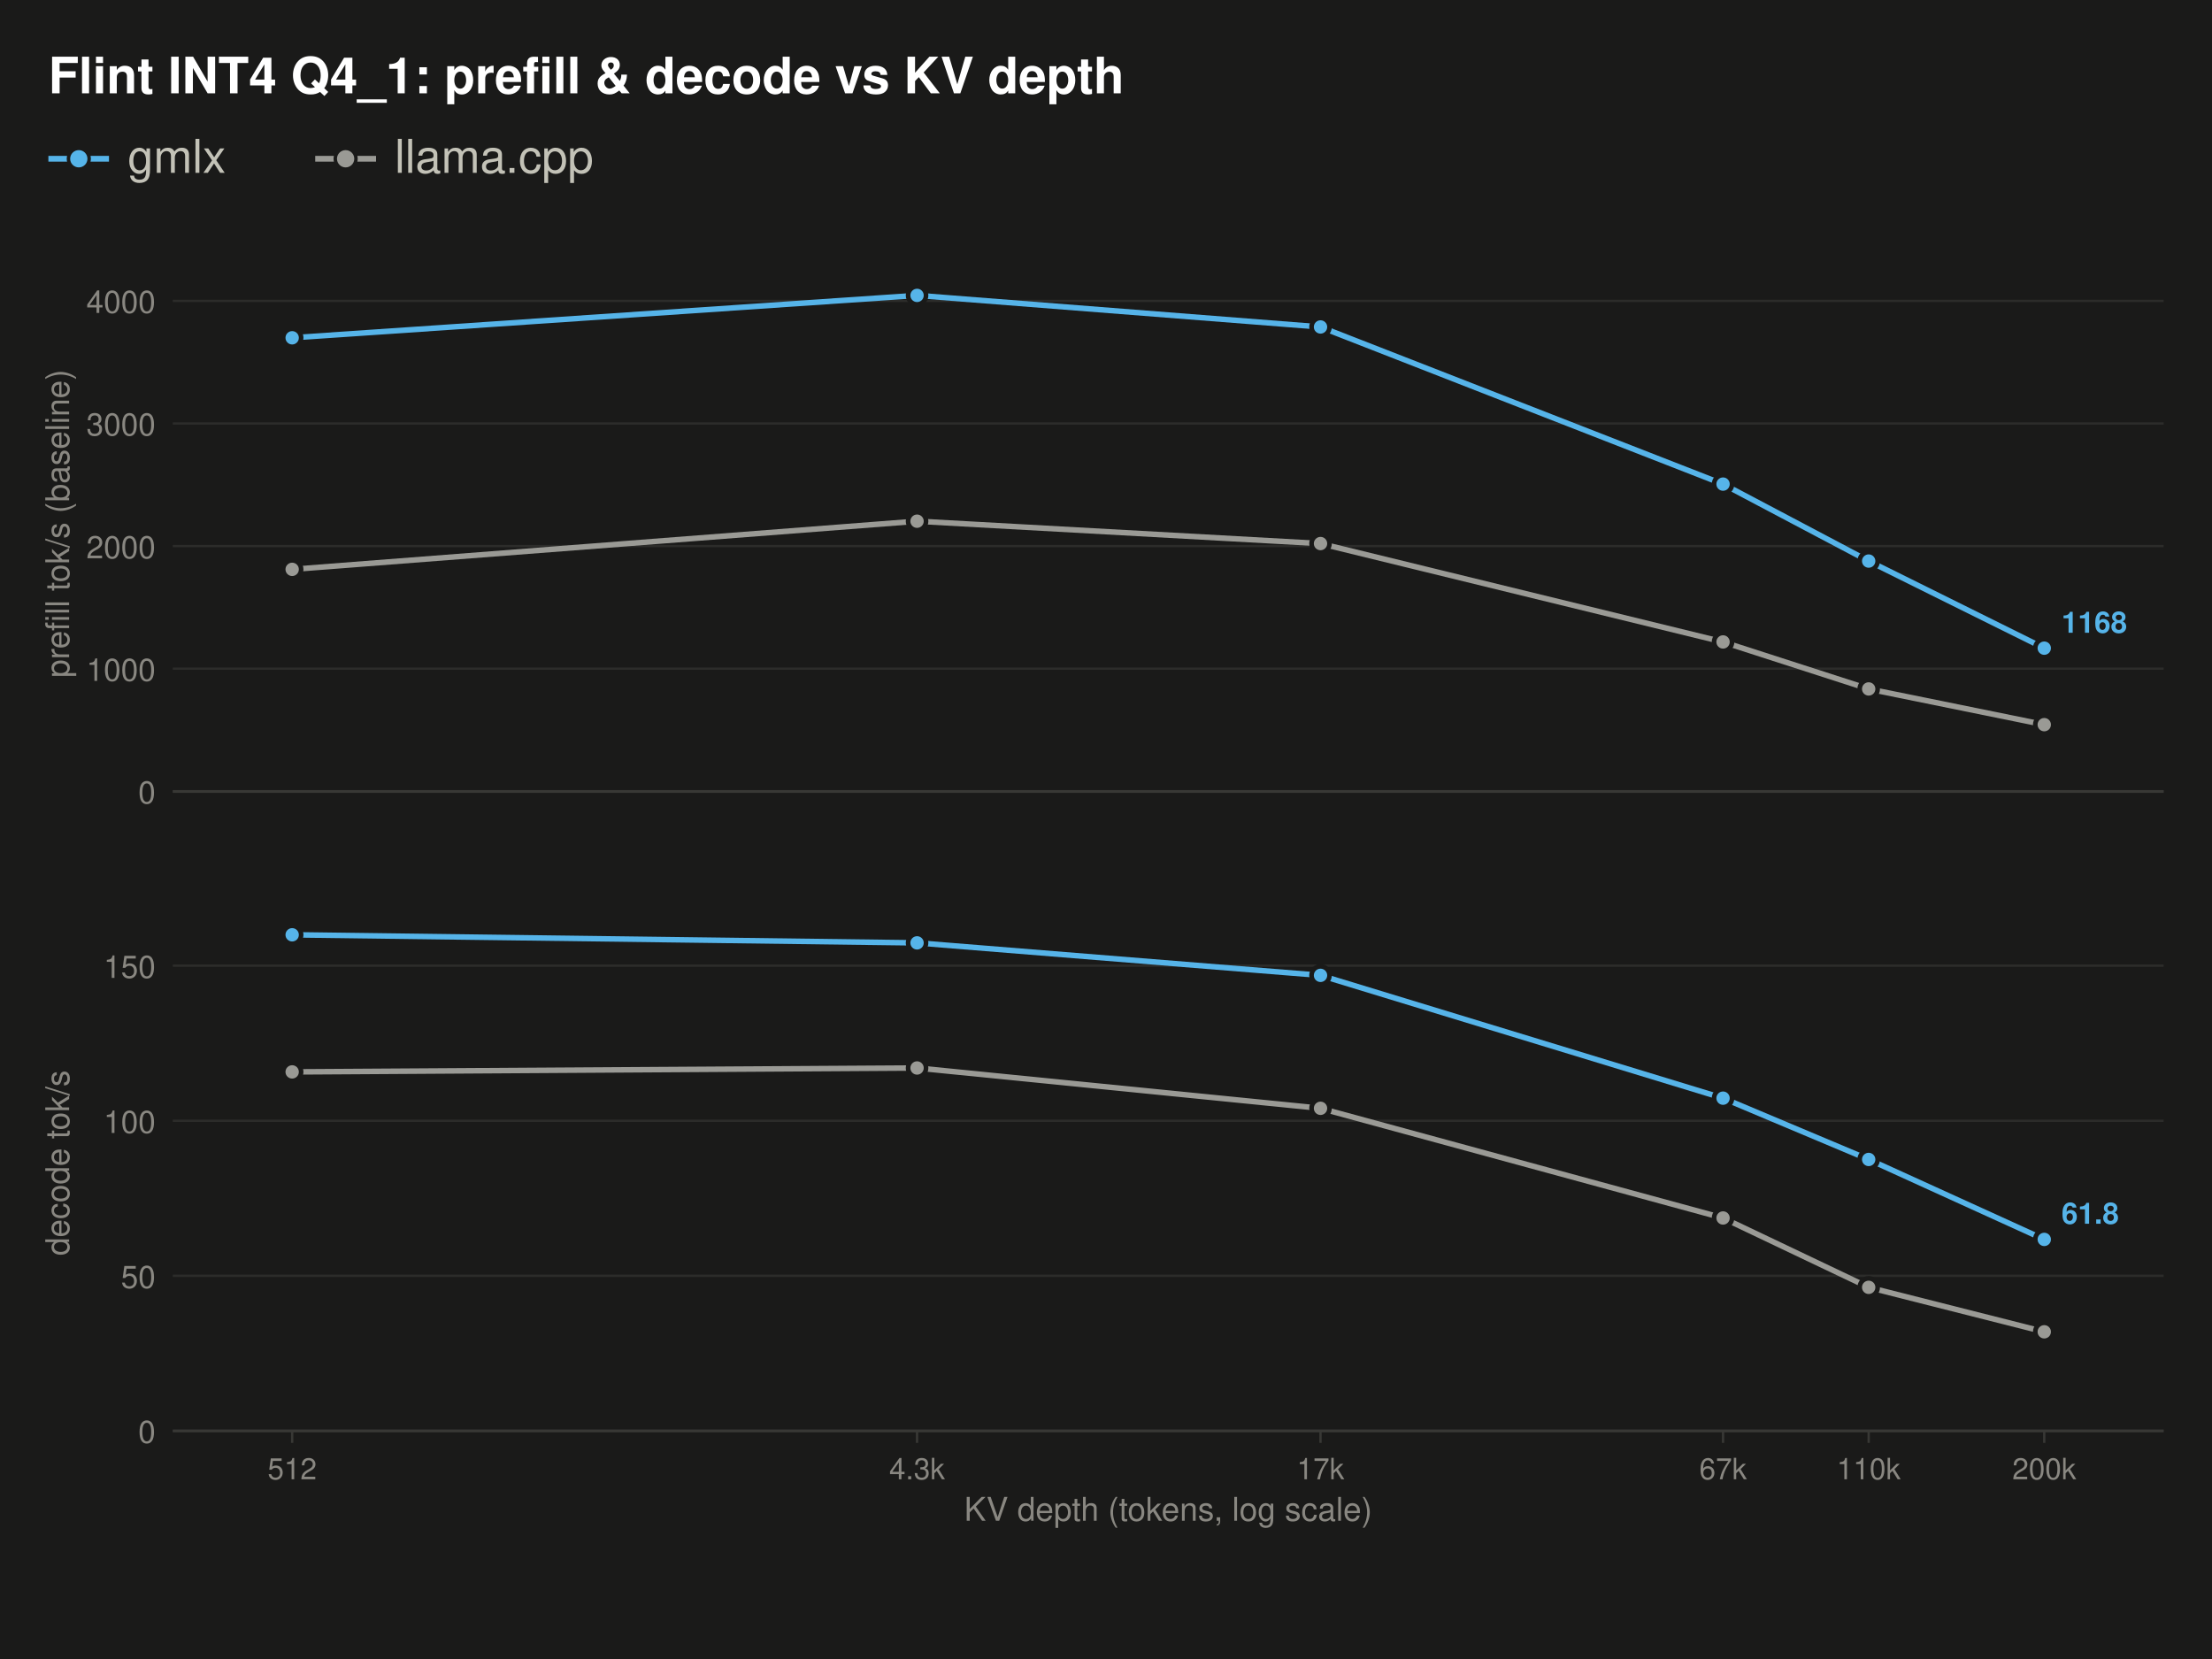
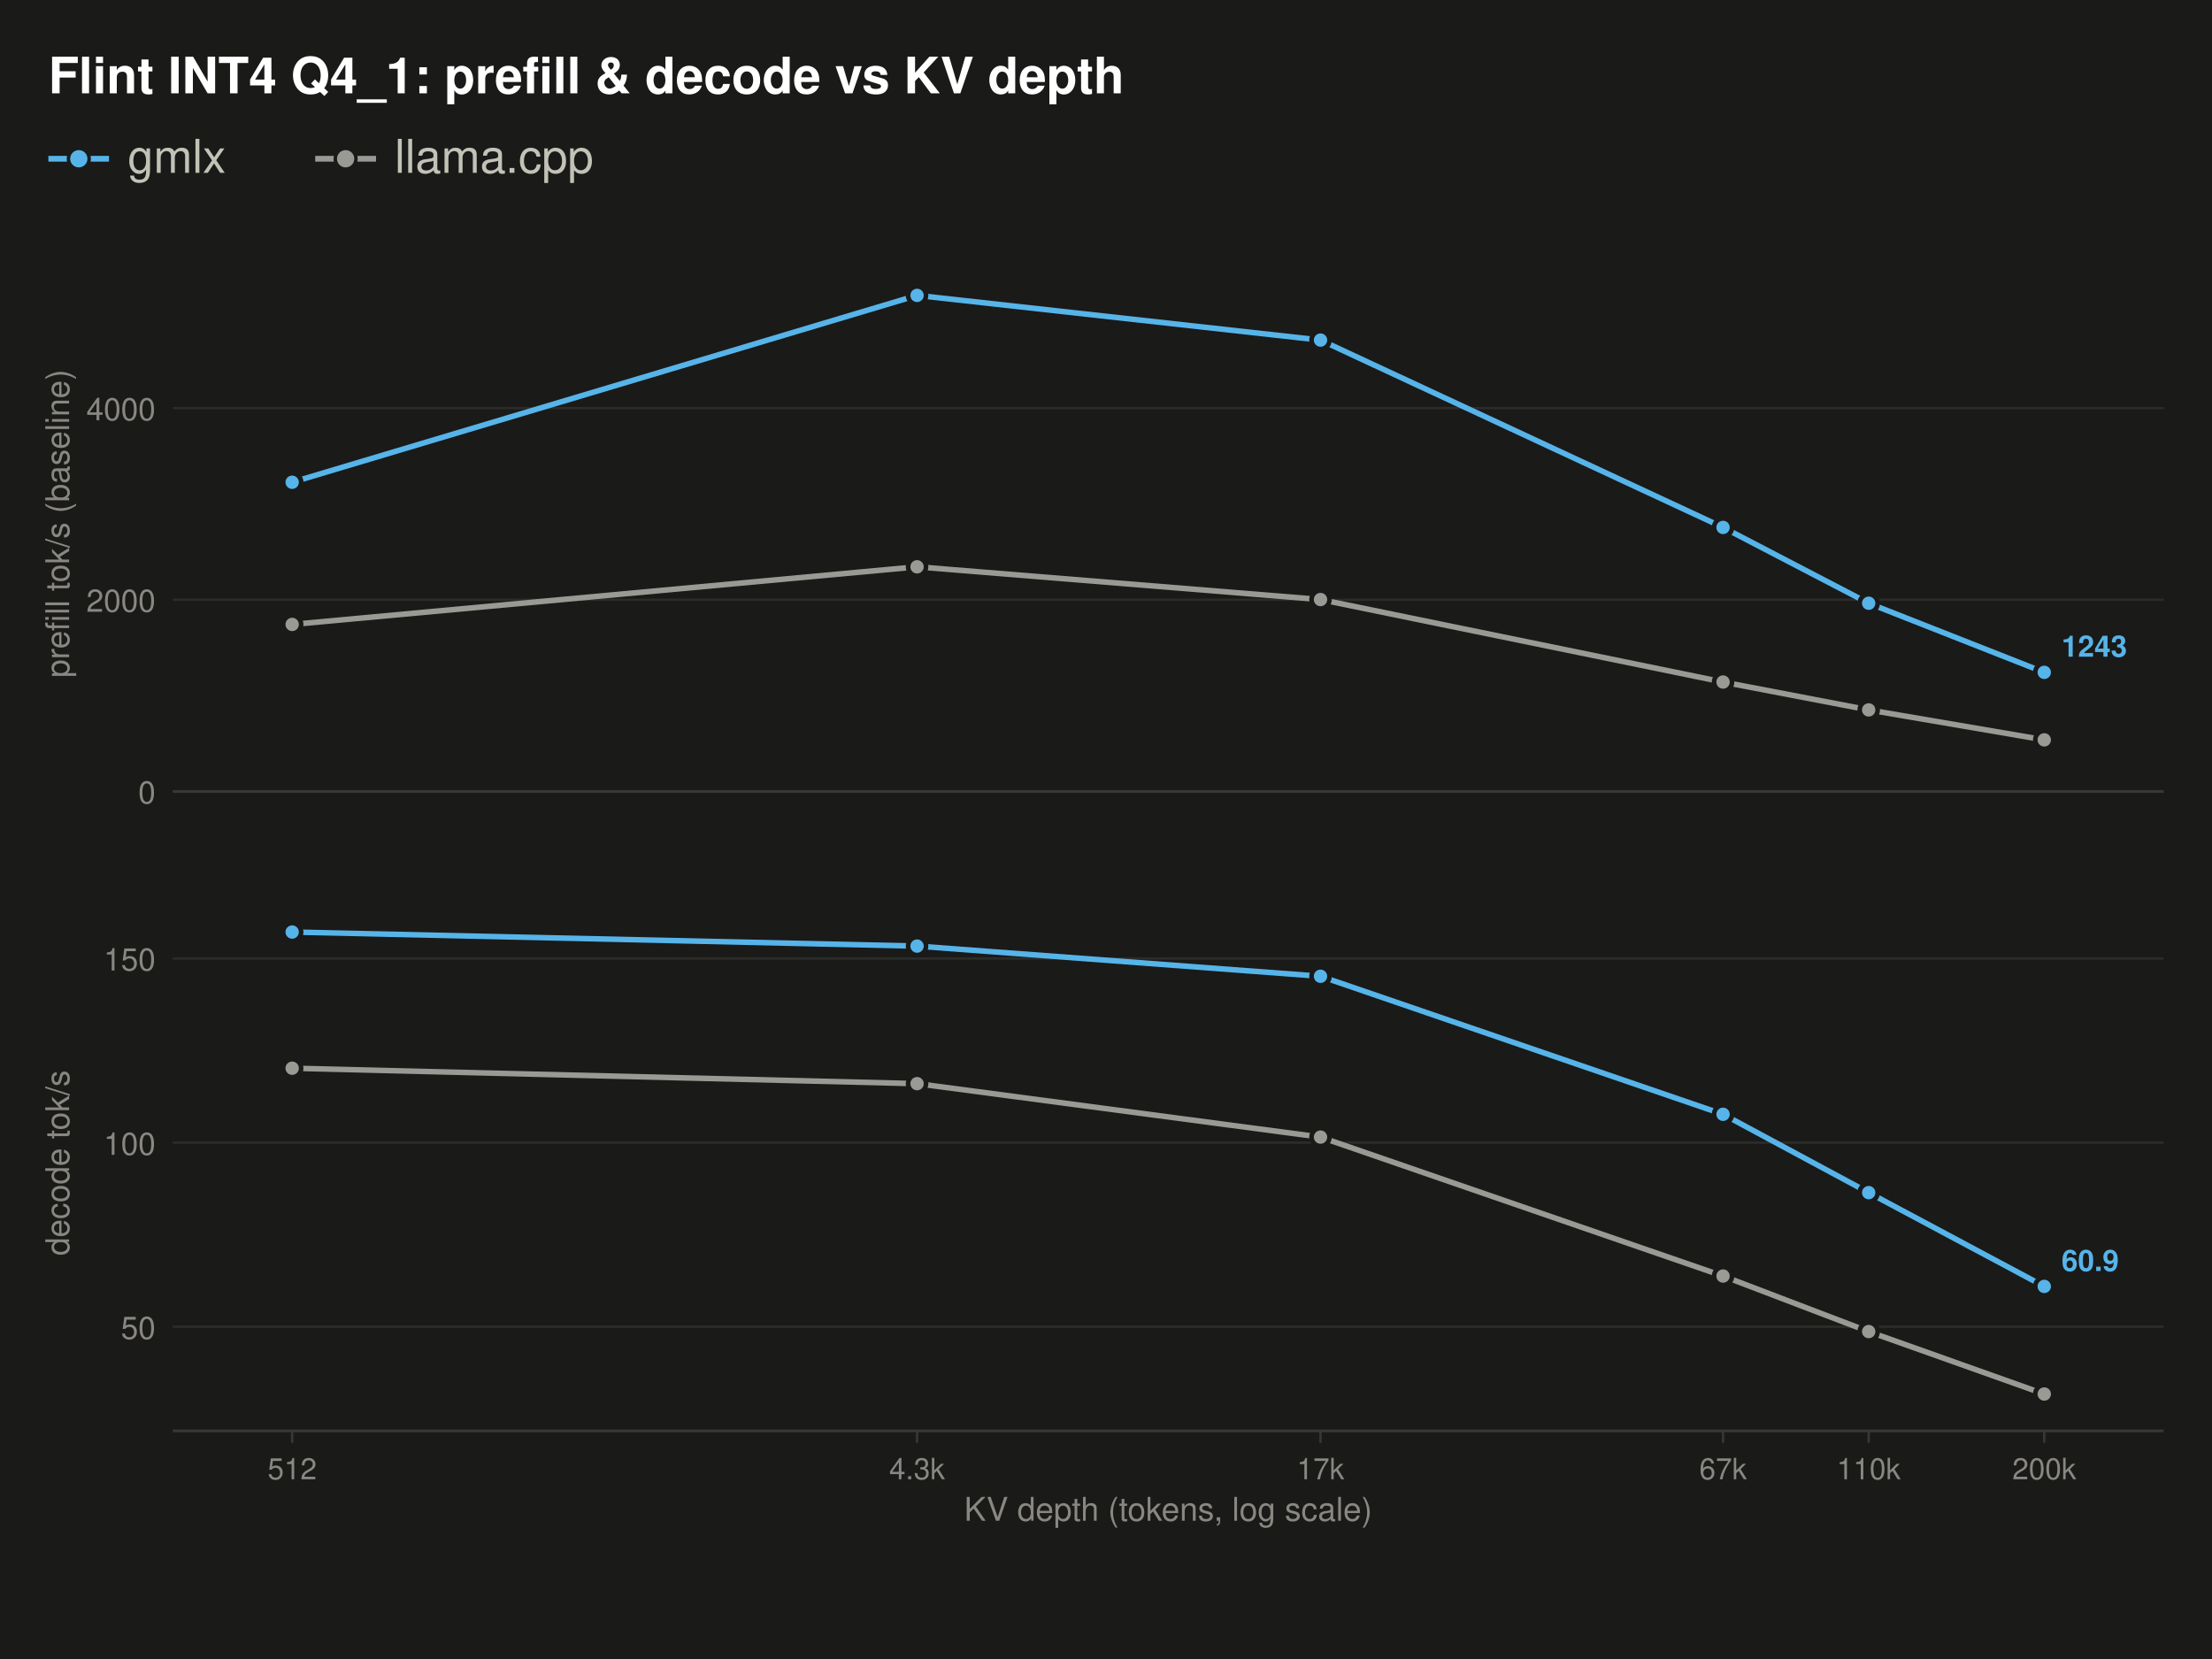
<svg xmlns="http://www.w3.org/2000/svg" width="960" height="720" viewBox="0 0 960 720" font-family="system-ui, -apple-system, 'Segoe UI', Helvetica, Arial, sans-serif">
  <rect x="0" y="0" width="960" height="720" fill="#1a1a19" />
  <text x="21.0" y="40.5" font-size="21.8" fill="#ffffff" font-weight="600">Flint INT4 Q4_1: prefill &amp; decode vs KV depth</text>
  <line x1="21.0" y1="68.9" x2="47.3" y2="68.9" stroke="#56b4e9" stroke-width="2.5" />
  <circle cx="34.2" cy="68.9" r="4.5" fill="#56b4e9" stroke="#1a1a19" stroke-width="1.5" />
  <text x="55.4" y="75.0" font-size="20.2" fill="#c3c2b7">gmlx</text>
  <line x1="136.8" y1="68.9" x2="163.2" y2="68.9" stroke="#9a9a95" stroke-width="2.5" />
  <circle cx="150.0" cy="68.9" r="4.5" fill="#9a9a95" stroke="#1a1a19" stroke-width="1.5" />
  <text x="171.3" y="75.0" font-size="20.2" fill="#c3c2b7">llama.cpp</text>
  <line x1="75.0" y1="343.5" x2="939.0" y2="343.5" stroke="#2c2c2a" stroke-width="1.0" />
  <text x="67.5" y="348.7" font-size="13.5" fill="#898781" text-anchor="end" style="font-variant-numeric: tabular-nums">0</text>
-   <line x1="75.0" y1="290.2" x2="939.0" y2="290.2" stroke="#2c2c2a" stroke-width="1.0" />
-   <text x="67.5" y="295.5" font-size="13.5" fill="#898781" text-anchor="end" style="font-variant-numeric: tabular-nums">1000</text>
-   <line x1="75.0" y1="237.0" x2="939.0" y2="237.0" stroke="#2c2c2a" stroke-width="1.0" />
-   <text x="67.5" y="242.3" font-size="13.5" fill="#898781" text-anchor="end" style="font-variant-numeric: tabular-nums">2000</text>
-   <line x1="75.0" y1="183.8" x2="939.0" y2="183.8" stroke="#2c2c2a" stroke-width="1.0" />
-   <text x="67.5" y="189.0" font-size="13.5" fill="#898781" text-anchor="end" style="font-variant-numeric: tabular-nums">3000</text>
-   <line x1="75.0" y1="130.6" x2="939.0" y2="130.6" stroke="#2c2c2a" stroke-width="1.0" />
-   <text x="67.5" y="135.8" font-size="13.5" fill="#898781" text-anchor="end" style="font-variant-numeric: tabular-nums">4000</text>
+   <line x1="75.0" y1="260.3" x2="939.0" y2="260.3" stroke="#2c2c2a" stroke-width="1.0" />
+   <text x="67.5" y="265.5" font-size="13.5" fill="#898781" text-anchor="end" style="font-variant-numeric: tabular-nums">2000</text>
+   <line x1="75.0" y1="177.1" x2="939.0" y2="177.1" stroke="#2c2c2a" stroke-width="1.0" />
+   <text x="67.5" y="182.4" font-size="13.5" fill="#898781" text-anchor="end" style="font-variant-numeric: tabular-nums">4000</text>
  <line x1="75.0" y1="343.5" x2="939.0" y2="343.5" stroke="#383835" stroke-width="1.2" />
  <line x1="126.8" y1="343.5" x2="126.8" y2="343.5" stroke="#383835" stroke-width="1.0" />
  <line x1="398.0" y1="343.5" x2="398.0" y2="343.5" stroke="#383835" stroke-width="1.0" />
  <line x1="573.1" y1="343.5" x2="573.1" y2="343.5" stroke="#383835" stroke-width="1.0" />
  <line x1="747.8" y1="343.5" x2="747.8" y2="343.5" stroke="#383835" stroke-width="1.0" />
  <line x1="811.0" y1="343.5" x2="811.0" y2="343.5" stroke="#383835" stroke-width="1.0" />
  <line x1="887.2" y1="343.5" x2="887.2" y2="343.5" stroke="#383835" stroke-width="1.0" />
-   <path d="M126.8,146.6 L398.0,128.2 L573.1,141.9 L747.8,210.1 L811.0,243.5 L887.2,281.3" fill="none" stroke="#56b4e9" stroke-width="2.4" stroke-linejoin="round" stroke-linecap="round" />
-   <circle cx="126.8" cy="146.6" r="3.9" fill="#56b4e9" stroke="#1a1a19" stroke-width="2.0" />
+   <path d="M126.8,209.3 L398.0,128.2 L573.1,147.6 L747.8,228.9 L811.0,261.8 L887.2,291.8" fill="none" stroke="#56b4e9" stroke-width="2.4" stroke-linejoin="round" stroke-linecap="round" />
+   <circle cx="126.8" cy="209.3" r="3.9" fill="#56b4e9" stroke="#1a1a19" stroke-width="2.0" />
  <circle cx="398.0" cy="128.2" r="3.9" fill="#56b4e9" stroke="#1a1a19" stroke-width="2.0" />
-   <circle cx="573.1" cy="141.9" r="3.9" fill="#56b4e9" stroke="#1a1a19" stroke-width="2.0" />
-   <circle cx="747.8" cy="210.1" r="3.9" fill="#56b4e9" stroke="#1a1a19" stroke-width="2.0" />
-   <circle cx="811.0" cy="243.5" r="3.9" fill="#56b4e9" stroke="#1a1a19" stroke-width="2.0" />
-   <circle cx="887.2" cy="281.3" r="3.9" fill="#56b4e9" stroke="#1a1a19" stroke-width="2.0" />
-   <text x="894.7" y="274.6" font-size="12.8" fill="#56b4e9" font-weight="600" style="font-variant-numeric: tabular-nums">1168</text>
-   <path d="M126.8,247.1 L398.0,226.2 L573.1,235.9 L747.8,278.6 L811.0,299.0 L887.2,314.5" fill="none" stroke="#9a9a95" stroke-width="2.4" stroke-linejoin="round" stroke-linecap="round" />
-   <circle cx="126.8" cy="247.1" r="3.9" fill="#9a9a95" stroke="#1a1a19" stroke-width="2.0" />
-   <circle cx="398.0" cy="226.2" r="3.9" fill="#9a9a95" stroke="#1a1a19" stroke-width="2.0" />
-   <circle cx="573.1" cy="235.9" r="3.9" fill="#9a9a95" stroke="#1a1a19" stroke-width="2.0" />
-   <circle cx="747.8" cy="278.6" r="3.9" fill="#9a9a95" stroke="#1a1a19" stroke-width="2.0" />
-   <circle cx="811.0" cy="299.0" r="3.9" fill="#9a9a95" stroke="#1a1a19" stroke-width="2.0" />
-   <circle cx="887.2" cy="314.5" r="3.9" fill="#9a9a95" stroke="#1a1a19" stroke-width="2.0" />
+   <circle cx="573.1" cy="147.6" r="3.9" fill="#56b4e9" stroke="#1a1a19" stroke-width="2.0" />
+   <circle cx="747.8" cy="228.9" r="3.9" fill="#56b4e9" stroke="#1a1a19" stroke-width="2.0" />
+   <circle cx="811.0" cy="261.8" r="3.9" fill="#56b4e9" stroke="#1a1a19" stroke-width="2.0" />
+   <circle cx="887.2" cy="291.8" r="3.9" fill="#56b4e9" stroke="#1a1a19" stroke-width="2.0" />
+   <text x="894.7" y="285.0" font-size="12.8" fill="#56b4e9" font-weight="600" style="font-variant-numeric: tabular-nums">1243</text>
+   <path d="M126.8,271.0 L398.0,246.0 L573.1,260.2 L747.8,296.0 L811.0,308.1 L887.2,321.1" fill="none" stroke="#9a9a95" stroke-width="2.4" stroke-linejoin="round" stroke-linecap="round" />
+   <circle cx="126.8" cy="271.0" r="3.9" fill="#9a9a95" stroke="#1a1a19" stroke-width="2.0" />
+   <circle cx="398.0" cy="246.0" r="3.9" fill="#9a9a95" stroke="#1a1a19" stroke-width="2.0" />
+   <circle cx="573.1" cy="260.2" r="3.9" fill="#9a9a95" stroke="#1a1a19" stroke-width="2.0" />
+   <circle cx="747.8" cy="296.0" r="3.9" fill="#9a9a95" stroke="#1a1a19" stroke-width="2.0" />
+   <circle cx="811.0" cy="308.1" r="3.9" fill="#9a9a95" stroke="#1a1a19" stroke-width="2.0" />
+   <circle cx="887.2" cy="321.1" r="3.9" fill="#9a9a95" stroke="#1a1a19" stroke-width="2.0" />
  <text x="30.0" y="227.2" font-size="14.2" fill="#898781" text-anchor="middle" transform="rotate(-90.0 30.0 227.2)">prefill tok/s (baseline)</text>
-   <line x1="75.0" y1="621.0" x2="939.0" y2="621.0" stroke="#2c2c2a" stroke-width="1.0" />
-   <text x="67.5" y="626.2" font-size="13.5" fill="#898781" text-anchor="end" style="font-variant-numeric: tabular-nums">0</text>
-   <line x1="75.0" y1="553.7" x2="939.0" y2="553.7" stroke="#2c2c2a" stroke-width="1.0" />
-   <text x="67.5" y="559.0" font-size="13.5" fill="#898781" text-anchor="end" style="font-variant-numeric: tabular-nums">50</text>
-   <line x1="75.0" y1="486.4" x2="939.0" y2="486.4" stroke="#2c2c2a" stroke-width="1.0" />
-   <text x="67.5" y="491.7" font-size="13.5" fill="#898781" text-anchor="end" style="font-variant-numeric: tabular-nums">100</text>
-   <line x1="75.0" y1="419.1" x2="939.0" y2="419.1" stroke="#2c2c2a" stroke-width="1.0" />
-   <text x="67.5" y="424.4" font-size="13.5" fill="#898781" text-anchor="end" style="font-variant-numeric: tabular-nums">150</text>
+   <line x1="75.0" y1="575.8" x2="939.0" y2="575.8" stroke="#2c2c2a" stroke-width="1.0" />
+   <text x="67.5" y="581.1" font-size="13.5" fill="#898781" text-anchor="end" style="font-variant-numeric: tabular-nums">50</text>
+   <line x1="75.0" y1="495.9" x2="939.0" y2="495.9" stroke="#2c2c2a" stroke-width="1.0" />
+   <text x="67.5" y="501.2" font-size="13.5" fill="#898781" text-anchor="end" style="font-variant-numeric: tabular-nums">100</text>
+   <line x1="75.0" y1="416.0" x2="939.0" y2="416.0" stroke="#2c2c2a" stroke-width="1.0" />
+   <text x="67.5" y="421.2" font-size="13.5" fill="#898781" text-anchor="end" style="font-variant-numeric: tabular-nums">150</text>
  <line x1="75.0" y1="621.0" x2="939.0" y2="621.0" stroke="#383835" stroke-width="1.2" />
  <line x1="126.8" y1="621.0" x2="126.8" y2="626.2" stroke="#383835" stroke-width="1.0" />
  <text x="126.8" y="642.0" font-size="12.8" fill="#898781" text-anchor="middle" style="font-variant-numeric: tabular-nums">512</text>
  <line x1="398.0" y1="621.0" x2="398.0" y2="626.2" stroke="#383835" stroke-width="1.0" />
  <text x="398.0" y="642.0" font-size="12.8" fill="#898781" text-anchor="middle" style="font-variant-numeric: tabular-nums">4.3k</text>
  <line x1="573.1" y1="621.0" x2="573.1" y2="626.2" stroke="#383835" stroke-width="1.0" />
  <text x="573.1" y="642.0" font-size="12.8" fill="#898781" text-anchor="middle" style="font-variant-numeric: tabular-nums">17k</text>
  <line x1="747.8" y1="621.0" x2="747.8" y2="626.2" stroke="#383835" stroke-width="1.0" />
  <text x="747.8" y="642.0" font-size="12.8" fill="#898781" text-anchor="middle" style="font-variant-numeric: tabular-nums">67k</text>
  <line x1="811.0" y1="621.0" x2="811.0" y2="626.2" stroke="#383835" stroke-width="1.0" />
  <text x="811.0" y="642.0" font-size="12.8" fill="#898781" text-anchor="middle" style="font-variant-numeric: tabular-nums">110k</text>
  <line x1="887.2" y1="621.0" x2="887.2" y2="626.2" stroke="#383835" stroke-width="1.0" />
  <text x="887.2" y="642.0" font-size="12.8" fill="#898781" text-anchor="middle" style="font-variant-numeric: tabular-nums">200k</text>
-   <path d="M126.8,405.7 L398.0,409.2 L573.1,423.3 L747.8,476.6 L811.0,503.2 L887.2,537.9" fill="none" stroke="#56b4e9" stroke-width="2.4" stroke-linejoin="round" stroke-linecap="round" />
-   <circle cx="126.8" cy="405.7" r="3.9" fill="#56b4e9" stroke="#1a1a19" stroke-width="2.0" />
-   <circle cx="398.0" cy="409.2" r="3.9" fill="#56b4e9" stroke="#1a1a19" stroke-width="2.0" />
-   <circle cx="573.1" cy="423.3" r="3.9" fill="#56b4e9" stroke="#1a1a19" stroke-width="2.0" />
-   <circle cx="747.8" cy="476.6" r="3.9" fill="#56b4e9" stroke="#1a1a19" stroke-width="2.0" />
-   <circle cx="811.0" cy="503.2" r="3.9" fill="#56b4e9" stroke="#1a1a19" stroke-width="2.0" />
-   <circle cx="887.2" cy="537.9" r="3.9" fill="#56b4e9" stroke="#1a1a19" stroke-width="2.0" />
-   <text x="894.7" y="531.1" font-size="12.8" fill="#56b4e9" font-weight="600" style="font-variant-numeric: tabular-nums">61.8</text>
-   <path d="M126.8,465.2 L398.0,463.5 L573.1,481.0 L747.8,528.6 L811.0,558.7 L887.2,578.0" fill="none" stroke="#9a9a95" stroke-width="2.4" stroke-linejoin="round" stroke-linecap="round" />
-   <circle cx="126.8" cy="465.2" r="3.9" fill="#9a9a95" stroke="#1a1a19" stroke-width="2.0" />
-   <circle cx="398.0" cy="463.5" r="3.9" fill="#9a9a95" stroke="#1a1a19" stroke-width="2.0" />
-   <circle cx="573.1" cy="481.0" r="3.9" fill="#9a9a95" stroke="#1a1a19" stroke-width="2.0" />
-   <circle cx="747.8" cy="528.6" r="3.9" fill="#9a9a95" stroke="#1a1a19" stroke-width="2.0" />
-   <circle cx="811.0" cy="558.7" r="3.9" fill="#9a9a95" stroke="#1a1a19" stroke-width="2.0" />
-   <circle cx="887.2" cy="578.0" r="3.9" fill="#9a9a95" stroke="#1a1a19" stroke-width="2.0" />
+   <path d="M126.8,404.5 L398.0,410.6 L573.1,423.7 L747.8,483.6 L811.0,517.6 L887.2,558.3" fill="none" stroke="#56b4e9" stroke-width="2.4" stroke-linejoin="round" stroke-linecap="round" />
+   <circle cx="126.8" cy="404.5" r="3.9" fill="#56b4e9" stroke="#1a1a19" stroke-width="2.0" />
+   <circle cx="398.0" cy="410.6" r="3.9" fill="#56b4e9" stroke="#1a1a19" stroke-width="2.0" />
+   <circle cx="573.1" cy="423.7" r="3.9" fill="#56b4e9" stroke="#1a1a19" stroke-width="2.0" />
+   <circle cx="747.8" cy="483.6" r="3.9" fill="#56b4e9" stroke="#1a1a19" stroke-width="2.0" />
+   <circle cx="811.0" cy="517.6" r="3.9" fill="#56b4e9" stroke="#1a1a19" stroke-width="2.0" />
+   <circle cx="887.2" cy="558.3" r="3.9" fill="#56b4e9" stroke="#1a1a19" stroke-width="2.0" />
+   <text x="894.7" y="551.6" font-size="12.8" fill="#56b4e9" font-weight="600" style="font-variant-numeric: tabular-nums">60.9</text>
+   <path d="M126.8,463.6 L398.0,470.3 L573.1,493.5 L747.8,553.8 L811.0,577.9 L887.2,605.0" fill="none" stroke="#9a9a95" stroke-width="2.4" stroke-linejoin="round" stroke-linecap="round" />
+   <circle cx="126.8" cy="463.6" r="3.9" fill="#9a9a95" stroke="#1a1a19" stroke-width="2.0" />
+   <circle cx="398.0" cy="470.3" r="3.9" fill="#9a9a95" stroke="#1a1a19" stroke-width="2.0" />
+   <circle cx="573.1" cy="493.5" r="3.9" fill="#9a9a95" stroke="#1a1a19" stroke-width="2.0" />
+   <circle cx="747.8" cy="553.8" r="3.9" fill="#9a9a95" stroke="#1a1a19" stroke-width="2.0" />
+   <circle cx="811.0" cy="577.9" r="3.9" fill="#9a9a95" stroke="#1a1a19" stroke-width="2.0" />
+   <circle cx="887.2" cy="605.0" r="3.9" fill="#9a9a95" stroke="#1a1a19" stroke-width="2.0" />
  <text x="30.0" y="504.7" font-size="14.2" fill="#898781" text-anchor="middle" transform="rotate(-90.0 30.0 504.7)">decode tok/s</text>
  <text x="507.0" y="660.0" font-size="14.2" fill="#898781" text-anchor="middle">KV depth (tokens, log scale)</text>
</svg>
